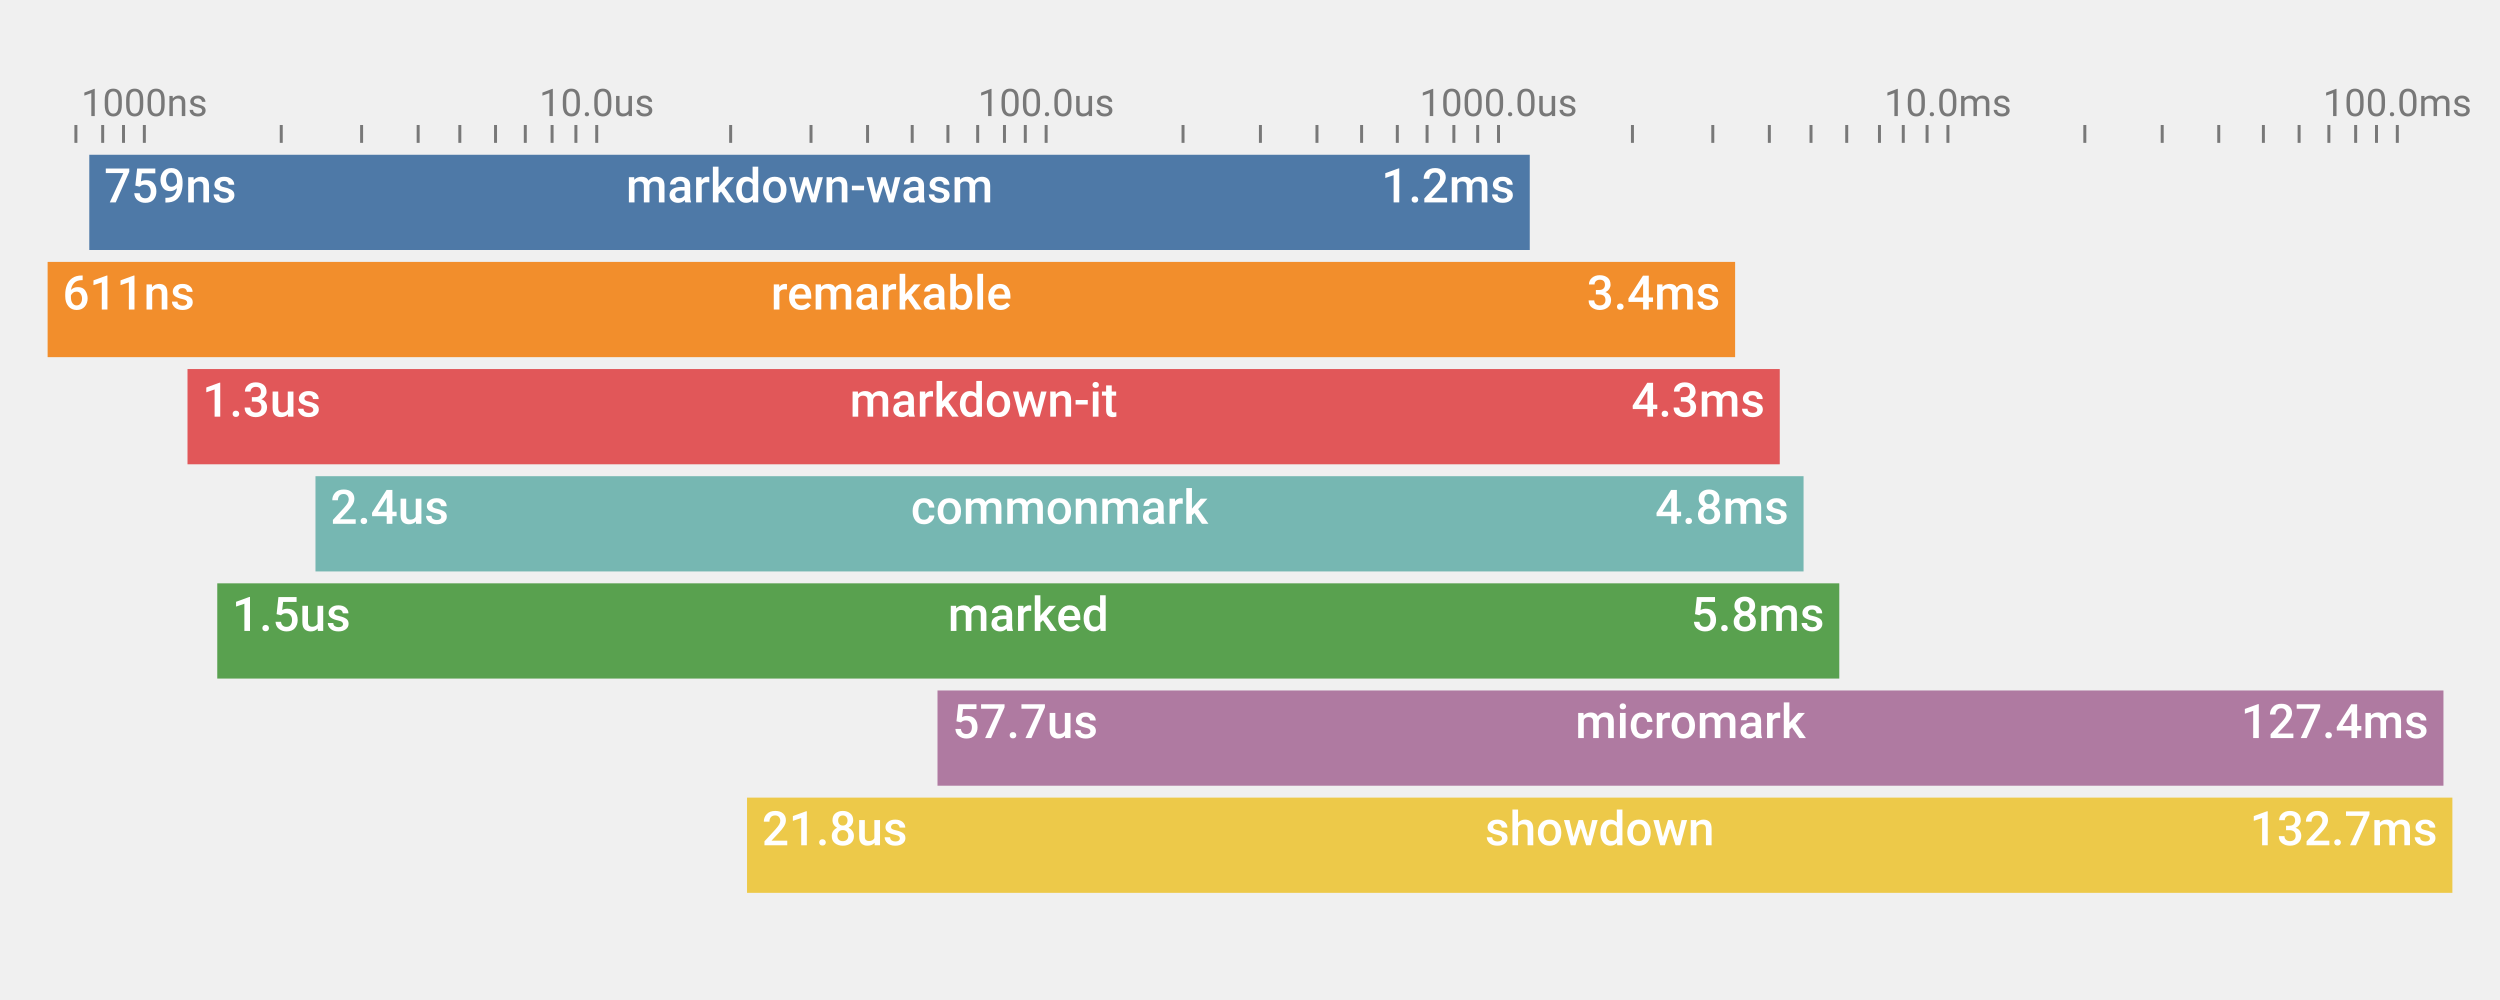
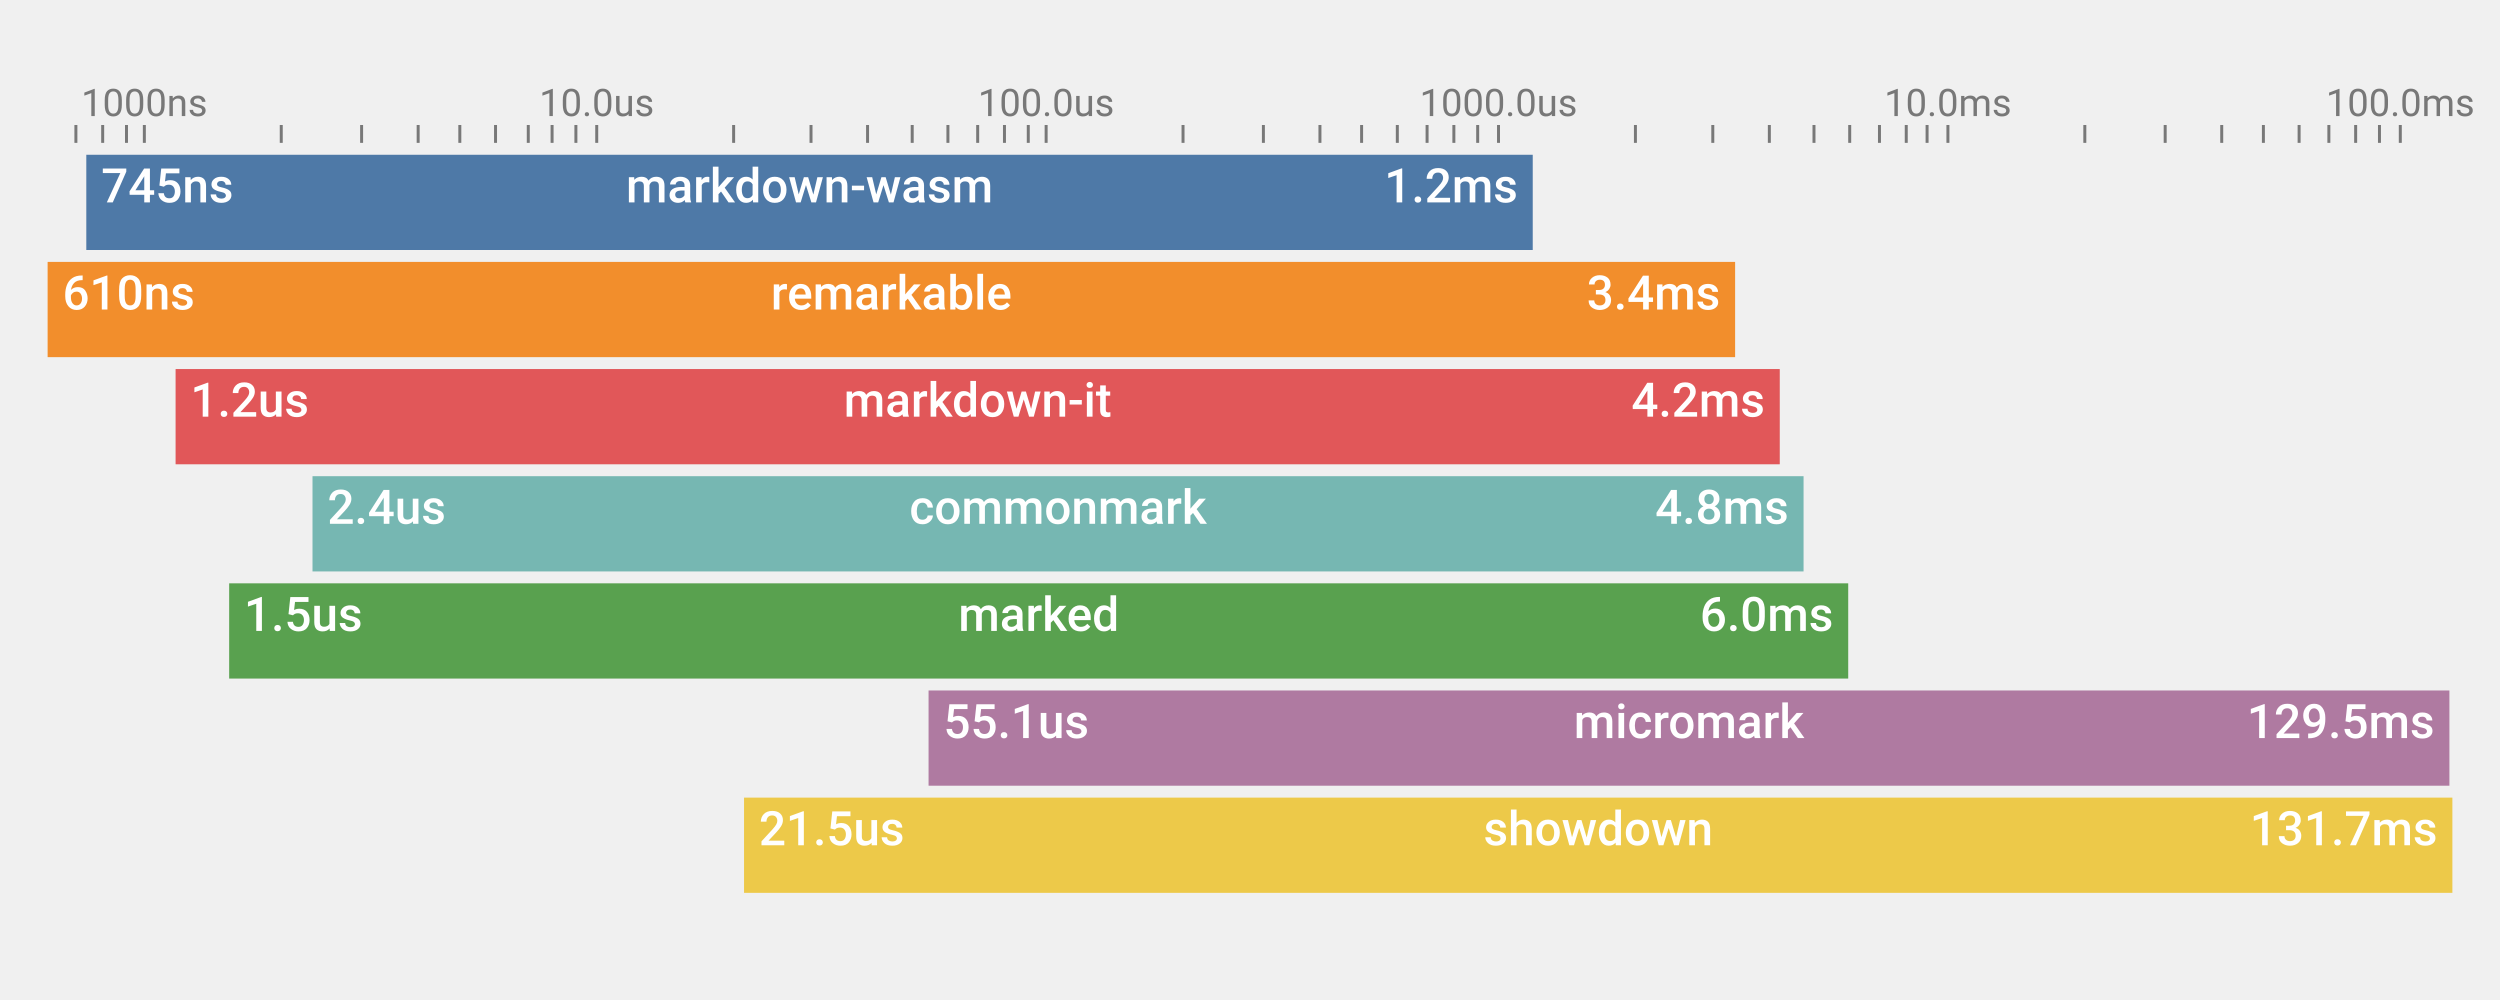
<svg xmlns="http://www.w3.org/2000/svg" width="840" height="336" font-family="system-ui,-apple-system,&quot;Segoe UI&quot;,Roboto,&quot;Helvetica Neue&quot;,&quot;Noto Sans&quot;,&quot;Liberation Sans&quot;,Arial,sans-serif" font-size="16">
-   <path fill="#4e79a7" d="M30 52h484v32H30z" />
+   <path fill="#4e79a7" d="M29 52h486v32H29z" />
  <path fill="#f28e2c" d="M16 88h567v32H16z" />
-   <path fill="#e15759" d="M63 124h535v32H63z" />
-   <path fill="#76b7b2" d="M106 160h500v32H106z" />
-   <path fill="#59a14f" d="M73 196h545v32H73z" />
-   <path fill="#af7aa1" d="M315 232h506v32H315z" />
-   <path fill="#edc949" d="M251 268h573v32H251z" />
+   <path fill="#e15759" d="M59 124h539v32H59z" />
+   <path fill="#76b7b2" d="M105 160h501v32H105z" />
+   <path fill="#59a14f" d="M77 196h544v32H77z" />
+   <path fill="#af7aa1" d="M312 232h511v32H312z" />
+   <path fill="#edc949" d="M250 268h574v32H250z" />
  <g fill="#fff" font-weight="500" text-anchor="middle">
    <text x="272" y="68" alignment-baseline="central">markdown-wasm</text>
    <text x="299.5" y="104" alignment-baseline="central">remarkable</text>
-     <text x="330.5" y="140" alignment-baseline="central">markdown-it</text>
-     <text x="356" y="176" alignment-baseline="central">commonmark</text>
-     <text x="345.5" y="212" alignment-baseline="central">marked</text>
-     <text x="568" y="248" alignment-baseline="central">micromark</text>
-     <text x="537.5" y="284" alignment-baseline="central">showdown</text>
+     <text x="328.5" y="140" alignment-baseline="central">markdown-it</text>
+     <text x="355.5" y="176" alignment-baseline="central">commonmark</text>
+     <text x="349" y="212" alignment-baseline="central">marked</text>
+     <text x="567.5" y="248" alignment-baseline="central">micromark</text>
+     <text x="537" y="284" alignment-baseline="central">showdown</text>
  </g>
  <g fill="#fff" font-weight="500">
-     <text x="30" y="68" alignment-baseline="central" dx="5">759ns</text>
-     <text x="16" y="104" alignment-baseline="central" dx="5">611ns</text>
-     <text x="63" y="140" alignment-baseline="central" dx="5">1.3us</text>
-     <text x="106" y="176" alignment-baseline="central" dx="5">2.4us</text>
-     <text x="73" y="212" alignment-baseline="central" dx="5">1.5us</text>
-     <text x="315" y="248" alignment-baseline="central" dx="5">57.7us</text>
-     <text x="251" y="284" alignment-baseline="central" dx="5">21.8us</text>
+     <text x="29" y="68" alignment-baseline="central" dx="5">745ns</text>
+     <text x="16" y="104" alignment-baseline="central" dx="5">610ns</text>
+     <text x="59" y="140" alignment-baseline="central" dx="5">1.2us</text>
+     <text x="105" y="176" alignment-baseline="central" dx="5">2.4us</text>
+     <text x="77" y="212" alignment-baseline="central" dx="5">1.5us</text>
+     <text x="312" y="248" alignment-baseline="central" dx="5">55.1us</text>
+     <text x="250" y="284" alignment-baseline="central" dx="5">21.5us</text>
  </g>
  <g fill="#fff" font-weight="500" text-anchor="end">
-     <text x="514" y="68" alignment-baseline="central" dx="-5">1.2ms</text>
+     <text x="515" y="68" alignment-baseline="central" dx="-5">1.2ms</text>
    <text x="583" y="104" alignment-baseline="central" dx="-5">3.4ms</text>
-     <text x="598" y="140" alignment-baseline="central" dx="-5">4.3ms</text>
+     <text x="598" y="140" alignment-baseline="central" dx="-5">4.2ms</text>
    <text x="606" y="176" alignment-baseline="central" dx="-5">4.8ms</text>
-     <text x="618" y="212" alignment-baseline="central" dx="-5">5.8ms</text>
-     <text x="821" y="248" alignment-baseline="central" dx="-5">127.4ms</text>
-     <text x="824" y="284" alignment-baseline="central" dx="-5">132.7ms</text>
+     <text x="621" y="212" alignment-baseline="central" dx="-5">6.0ms</text>
+     <text x="823" y="248" alignment-baseline="central" dx="-5">129.5ms</text>
+     <text x="824" y="284" alignment-baseline="central" dx="-5">131.7ms</text>
  </g>
  <g fill="none" font-size="12.8" opacity=".5" text-anchor="middle">
-     <path stroke="currentColor" d="M25.5 48v-6m9 6v-6m7 6v-6" class="tick" opacity="1" />
+     <path stroke="currentColor" d="M25.5 48v-6m9 6v-6m8 6v-6" class="tick" opacity="1" />
    <g class="tick" opacity="1">
      <path stroke="currentColor" d="M48.5 48v-6" />
      <text y="-9" fill="currentColor" dy="0em" transform="translate(48.5 48)">1000ns</text>
    </g>
-     <path stroke="currentColor" d="M94.5 48v-6m27 6v-6m19 6v-6m14 6v-6m12 6v-6m10 6v-6m9 6v-6m8 6v-6" class="tick" opacity="1" />
+     <path stroke="currentColor" d="M94.5 48v-6m27 6v-6m19 6v-6m14 6v-6m12 6v-6m11 6v-6m8 6v-6m8 6v-6" class="tick" opacity="1" />
    <g class="tick" opacity="1">
      <path stroke="currentColor" d="M200.5 48v-6" />
      <text y="-9" fill="currentColor" dy="0em" transform="translate(200.5 48)">10.0us</text>
    </g>
-     <path stroke="currentColor" d="M245.5 48v-6m27 6v-6m19 6v-6m15 6v-6m12 6v-6m10 6v-6m9 6v-6m7 6v-6" class="tick" opacity="1" />
+     <path stroke="currentColor" d="M246.5 48v-6m26 6v-6m19 6v-6m15 6v-6m12 6v-6m10 6v-6m9 6v-6m8 6v-6" class="tick" opacity="1" />
    <g class="tick" opacity="1">
      <path stroke="currentColor" d="M351.5 48v-6" />
      <text y="-9" fill="currentColor" dy="0em" transform="translate(351.5 48)">100.0us</text>
    </g>
-     <path stroke="currentColor" d="M397.5 48v-6m26 6v-6m19 6v-6m15 6v-6m12 6v-6m10 6v-6m9 6v-6m8 6v-6" class="tick" opacity="1" />
+     <path stroke="currentColor" d="M397.5 48v-6m27 6v-6m19 6v-6m14 6v-6m12 6v-6m10 6v-6m9 6v-6m8 6v-6" class="tick" opacity="1" />
    <g class="tick" opacity="1">
      <path stroke="currentColor" d="M503.5 48v-6" />
      <text y="-9" fill="currentColor" dy="0em" transform="translate(503.5 48)">1000.0us</text>
    </g>
-     <path stroke="currentColor" d="M548.5 48v-6m27 6v-6m19 6v-6m14 6v-6m12 6v-6m11 6v-6m8 6v-6m8 6v-6" class="tick" opacity="1" />
+     <path stroke="currentColor" d="M549.5 48v-6m26 6v-6m19 6v-6m15 6v-6m12 6v-6m10 6v-6m9 6v-6m7 6v-6" class="tick" opacity="1" />
    <g class="tick" opacity="1">
      <path stroke="currentColor" d="M654.5 48v-6" />
      <text y="-9" fill="currentColor" dy="0em" transform="translate(654.5 48)">10.0ms</text>
    </g>
-     <path stroke="currentColor" d="M700.5 48v-6m26 6v-6m19 6v-6m15 6v-6m12 6v-6m10 6v-6m9 6v-6m7 6v-6" class="tick" opacity="1" />
+     <path stroke="currentColor" d="M700.5 48v-6m27 6v-6m19 6v-6m14 6v-6m12 6v-6m10 6v-6m9 6v-6m8 6v-6" class="tick" opacity="1" />
    <g class="tick" opacity="1">
-       <path stroke="currentColor" d="M805.5 48v-6" />
-       <text y="-9" fill="currentColor" dy="0em" transform="translate(805.5 48)">100.0ms</text>
+       <path stroke="currentColor" d="M806.5 48v-6" />
+       <text y="-9" fill="currentColor" dy="0em" transform="translate(806.5 48)">100.0ms</text>
    </g>
  </g>
</svg>
